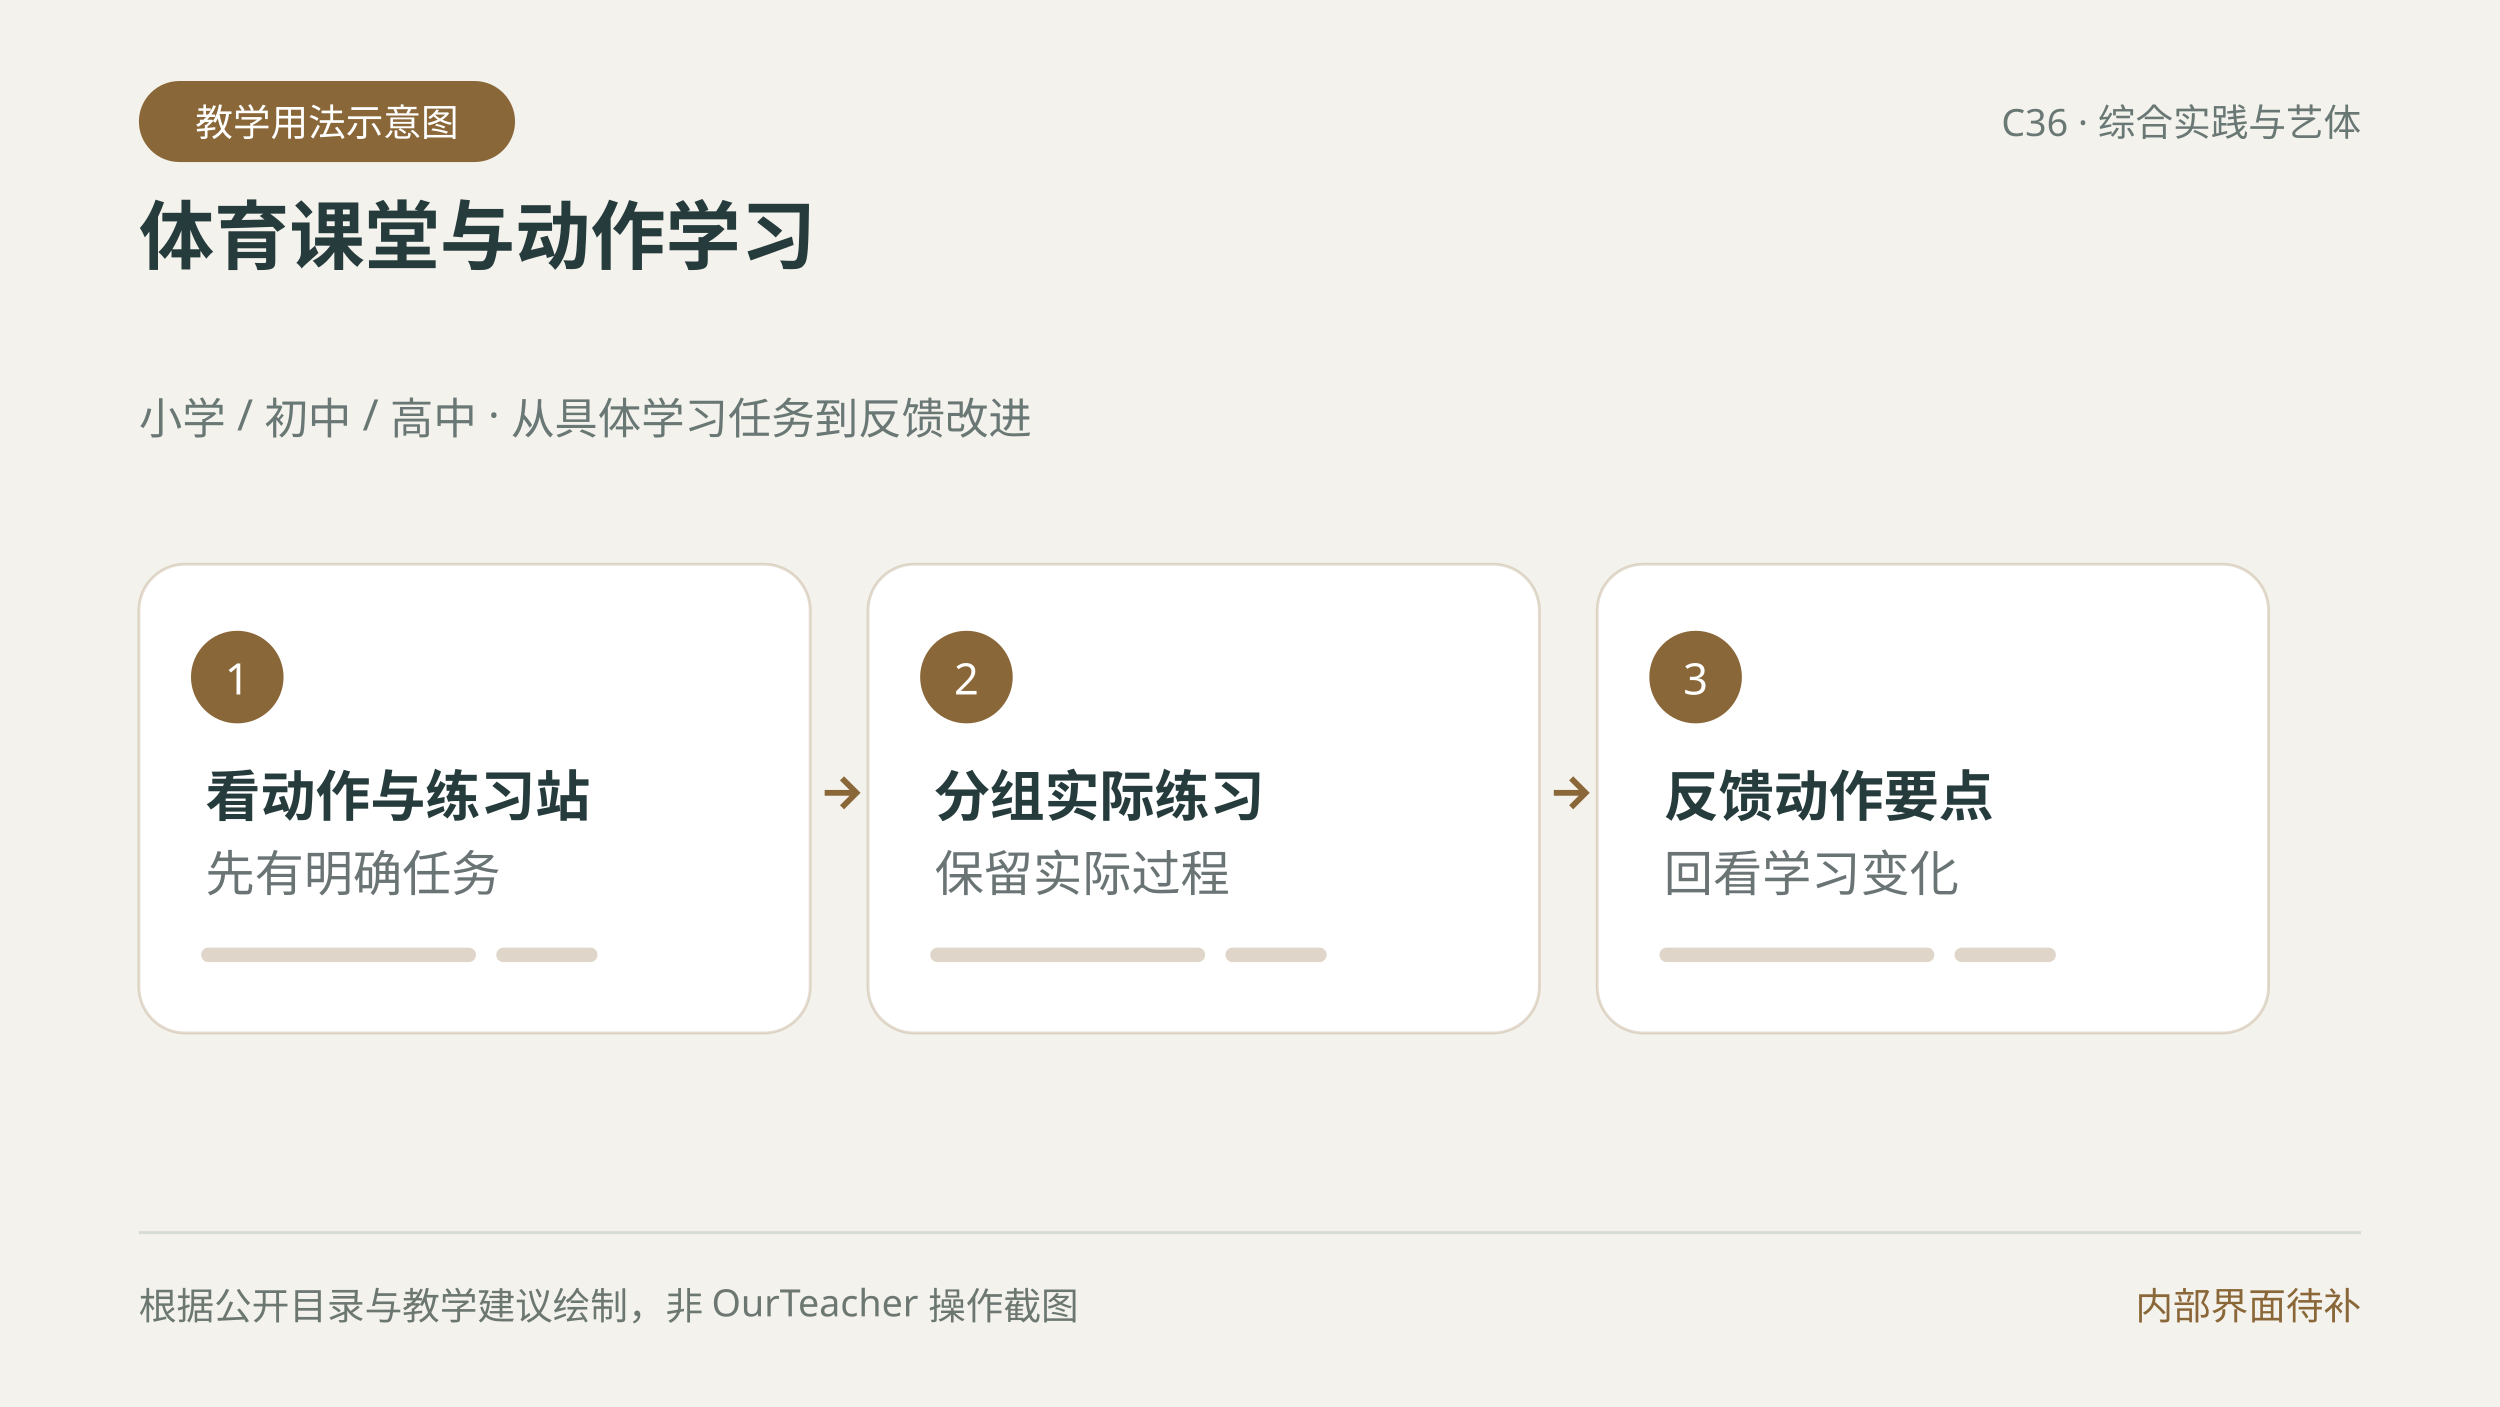
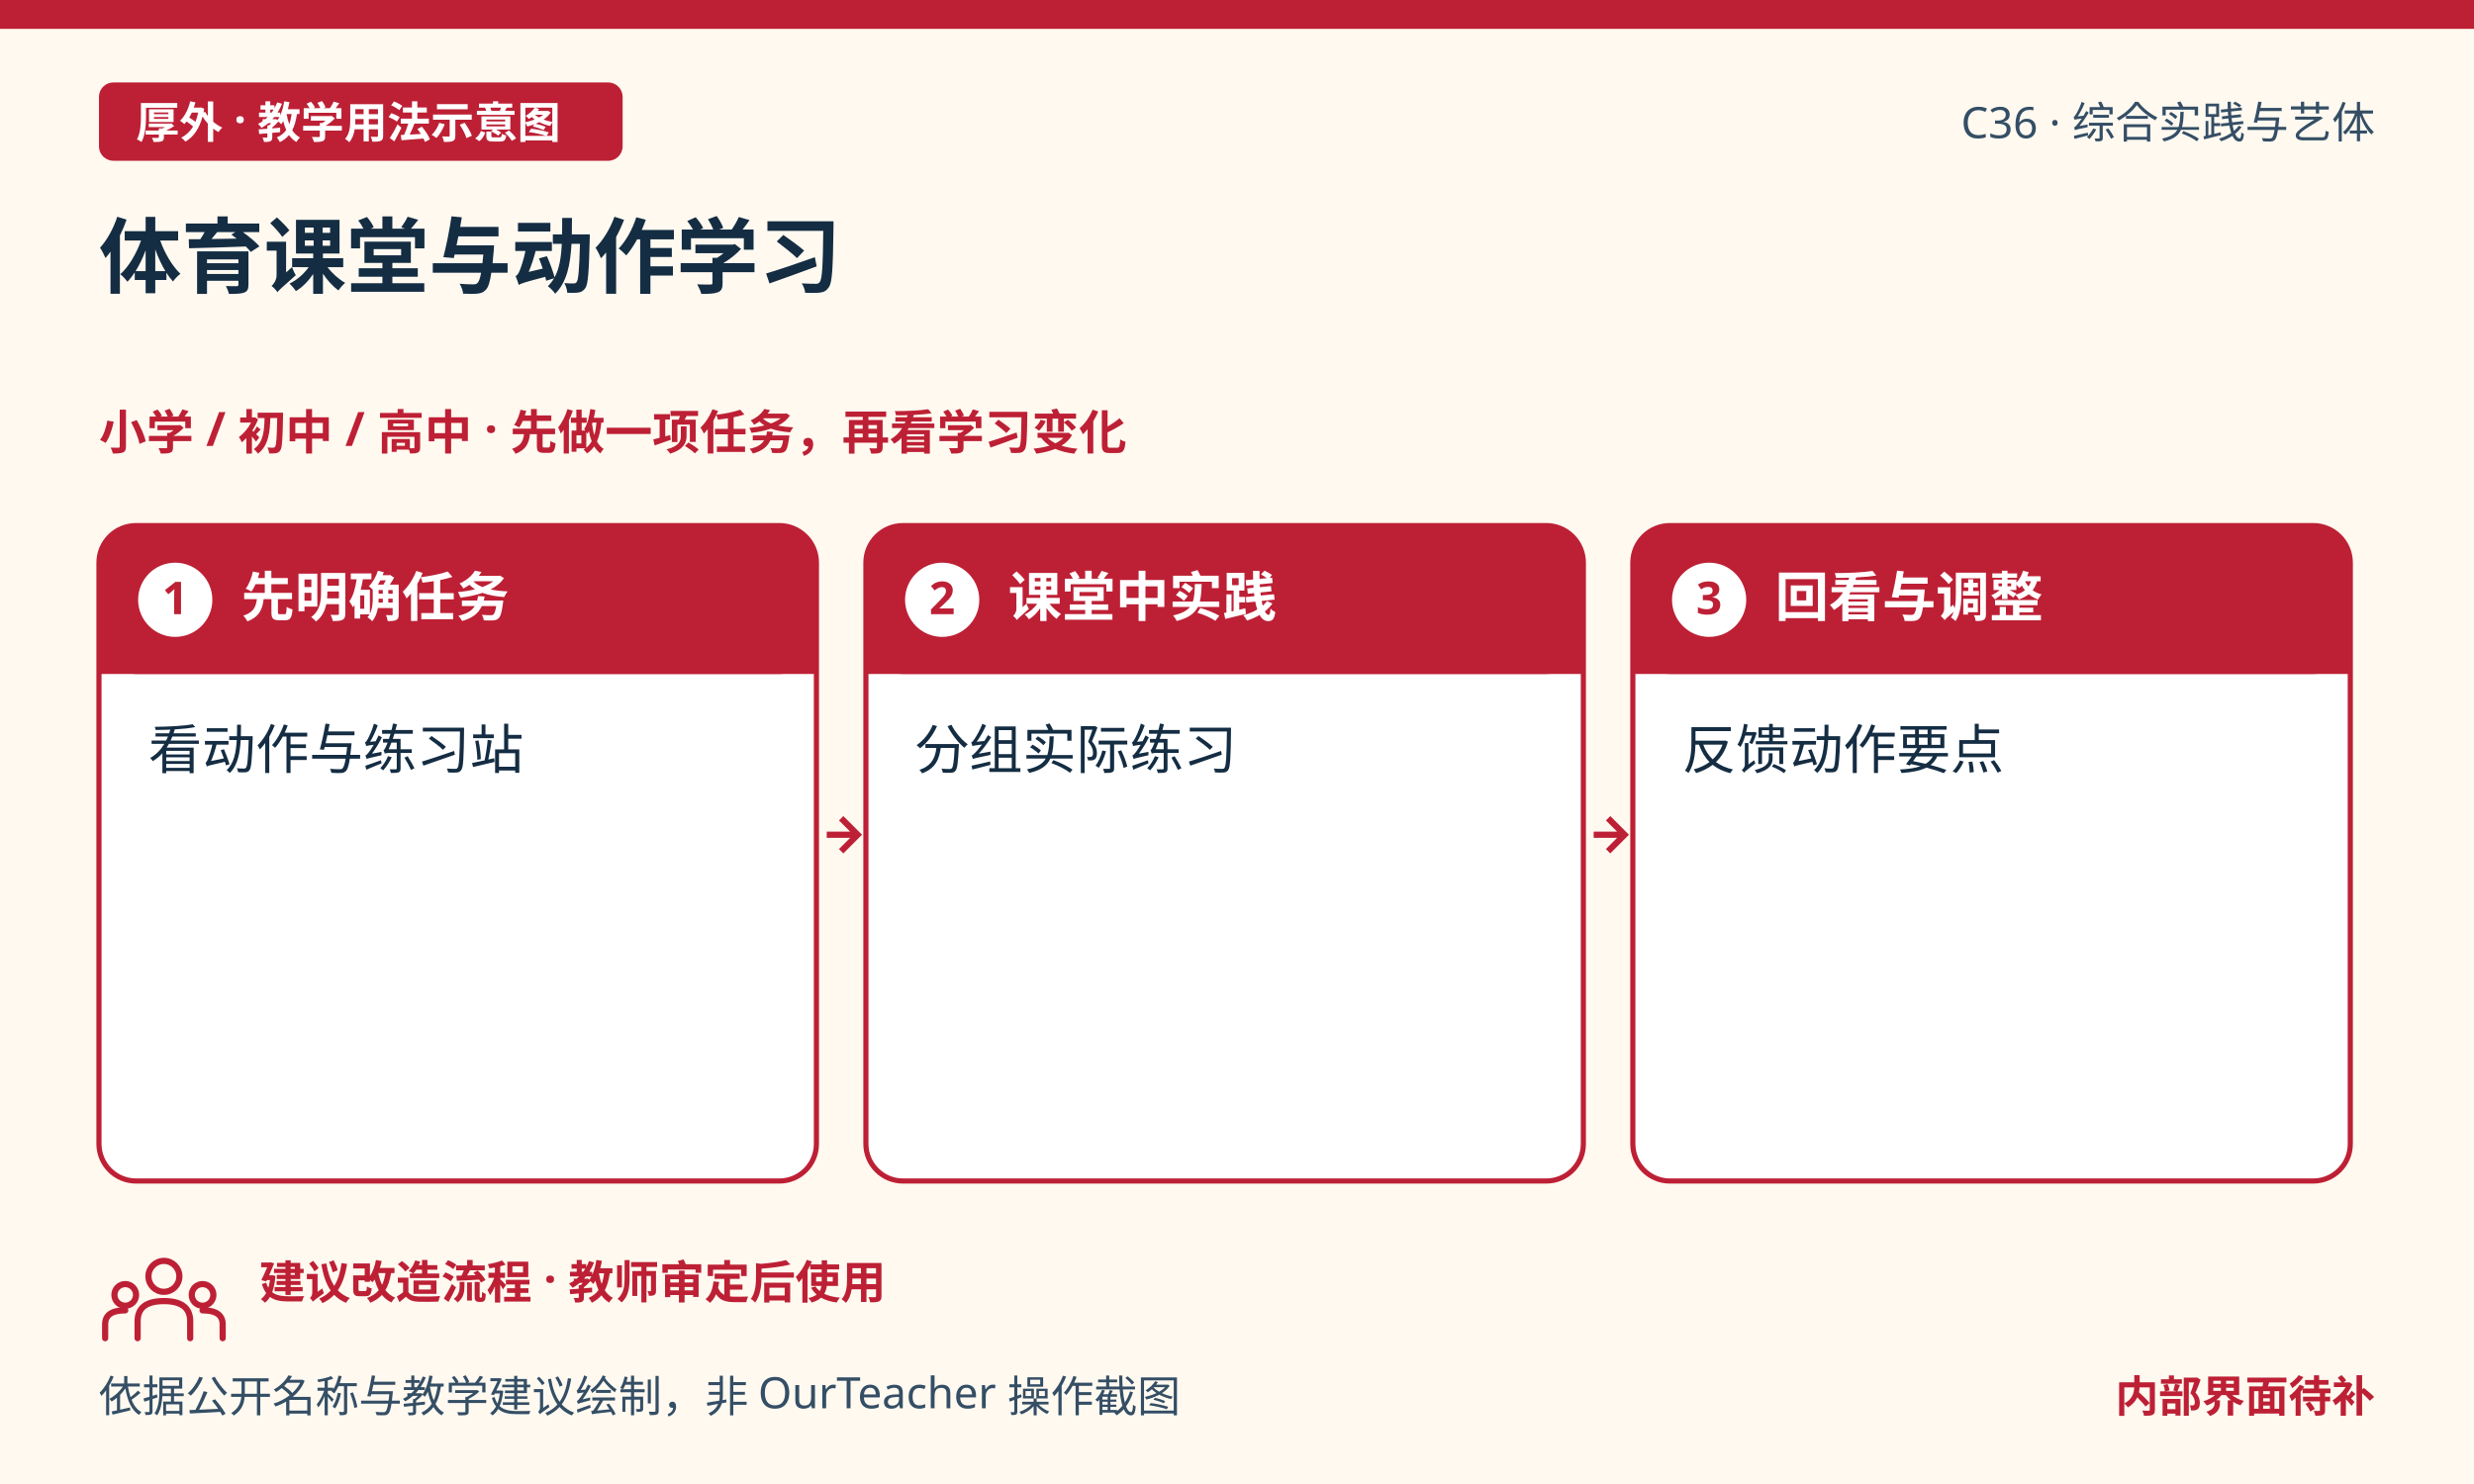
- <svg xmlns="http://www.w3.org/2000/svg" width="864" height="486" viewBox="0 0 864 486" role="img" aria-label="体育课堂与动作学习教学用法示意图">
-   <rect width="864" height="486" fill="#f4f2ec" />
-   <g font-family="Microsoft YaHei" fill="#263b3c">
-     <rect x="48" y="28" width="130" height="28" rx="14" fill="#8a6738" />
-     <text x="113" y="47" text-anchor="middle" fill="white" font-size="13">教学用法示意图</text>
-     <text x="816" y="47" text-anchor="end" font-size="13" fill="#697775">C36 · 综合实践与艺体</text>
-     <text x="48" y="91" font-size="26" font-weight="700">体育课堂与动作学习</text>
-     <text x="48" y="150" font-size="15" fill="#697775">小学 / 初中 / 高中 · 从具体学习任务到反馈改进</text>
+ <svg xmlns="http://www.w3.org/2000/svg" width="1200" height="720" viewBox="0 0 1200 720" role="img" aria-label="体育课堂与动作学习：厚外教学用法示意图，非产品截图">
+   <rect width="1200" height="720" fill="#fff9f0" />
+   <rect width="1200" height="14" fill="#bd2035" />
+   <g font-family="Microsoft YaHei" fill="#142d43">
+     <rect x="48" y="40" width="254" height="38" rx="7" fill="#bd2035" />
+     <text x="66" y="67" font-size="21" font-weight="700" fill="white">厚外 · 教学用法示意图</text>
+     <text x="1152" y="67" text-anchor="end" font-size="21" fill="#344e65">C36 · 综合实践与艺体</text>
+     <text x="48" y="139" font-size="40" font-weight="700" fill="#142d43">体育课堂与动作学习</text>
+     <text x="48" y="218" font-size="23" font-weight="700" fill="#bd2035">小学 / 初中 / 高中 · 先做一项任务，再看学习变化</text>
    <g>
-       <rect x="48" y="195" width="232" height="162" rx="16" fill="white" stroke="#8a6738" stroke-opacity=".23" />
-       <circle cx="82" cy="234" r="16" fill="#8a6738" />
-       <text x="82" y="240" text-anchor="middle" fill="white" font-size="15">1</text>
-       <text x="71" y="282" font-size="19" font-weight="700">看动作与练习站</text>
-       <text x="71" y="308" font-size="17" fill="#6b7475">先有明确任务</text>
-       <path d="M 72 330 h 90 m 12 0 h 30" stroke="#8a6738" stroke-opacity=".27" stroke-width="5" stroke-linecap="round" />
+       <rect x="48" y="255" width="348" height="318" rx="18" fill="#ffffff" stroke="#bd2035" stroke-width="2.5" />
+       <rect x="48" y="255" width="348" height="72" rx="18" fill="#bd2035" />
+       <rect x="48" y="291" width="348" height="36" fill="#bd2035" />
+       <circle cx="85" cy="291" r="18" fill="white" />
+       <text x="85" y="298" text-anchor="middle" font-size="22" font-weight="700" fill="#bd2035">1</text>
+       <text x="117" y="299" font-size="26" font-weight="700" fill="white">先明确任务</text>
+       <text x="72" y="373" font-size="26" font-weight="400" fill="#142d43">看动作与练习站</text>
    </g>
-     <path d="M 285 274 h 10 m -4 -5 l 5 5 -5 5" fill="none" stroke="#8a6738" stroke-width="2" />
+     <path d="M401 405 H415 M408 397 L416 405 L408 413" fill="none" stroke="#bd2035" stroke-width="3" />
    <g>
-       <rect x="300" y="195" width="232" height="162" rx="16" fill="white" stroke="#8a6738" stroke-opacity=".23" />
-       <circle cx="334" cy="234" r="16" fill="#8a6738" />
-       <text x="334" y="240" text-anchor="middle" fill="white" font-size="15">2</text>
-       <text x="323" y="282" font-size="19" font-weight="700">分组实际练习</text>
-       <text x="323" y="308" font-size="17" fill="#6b7475">保留实际过程</text>
-       <path d="M 324 330 h 90 m 12 0 h 30" stroke="#8a6738" stroke-opacity=".27" stroke-width="5" stroke-linecap="round" />
+       <rect x="420" y="255" width="348" height="318" rx="18" fill="#ffffff" stroke="#bd2035" stroke-width="2.5" />
+       <rect x="420" y="255" width="348" height="72" rx="18" fill="#bd2035" />
+       <rect x="420" y="291" width="348" height="36" fill="#bd2035" />
+       <circle cx="457" cy="291" r="18" fill="white" />
+       <text x="457" y="298" text-anchor="middle" font-size="22" font-weight="700" fill="#bd2035">2</text>
+       <text x="489" y="299" font-size="26" font-weight="700" fill="white">课堂中实践</text>
+       <text x="444" y="373" font-size="26" font-weight="400" fill="#142d43">分组实际练习</text>
    </g>
-     <path d="M 537 274 h 10 m -4 -5 l 5 5 -5 5" fill="none" stroke="#8a6738" stroke-width="2" />
+     <path d="M773 405 H787 M780 397 L788 405 L780 413" fill="none" stroke="#bd2035" stroke-width="3" />
    <g>
-       <rect x="552" y="195" width="232" height="162" rx="16" fill="white" stroke="#8a6738" stroke-opacity=".23" />
-       <circle cx="586" cy="234" r="16" fill="#8a6738" />
-       <text x="586" y="240" text-anchor="middle" fill="white" font-size="15">3</text>
-       <text x="575" y="282" font-size="19" font-weight="700">反馈动作要点</text>
-       <text x="575" y="308" font-size="17" fill="#6b7475">回看学习变化</text>
-       <path d="M 576 330 h 90 m 12 0 h 30" stroke="#8a6738" stroke-opacity=".27" stroke-width="5" stroke-linecap="round" />
+       <rect x="792" y="255" width="348" height="318" rx="18" fill="#ffffff" stroke="#bd2035" stroke-width="2.5" />
+       <rect x="792" y="255" width="348" height="72" rx="18" fill="#bd2035" />
+       <rect x="792" y="291" width="348" height="36" fill="#bd2035" />
+       <circle cx="829" cy="291" r="18" fill="white" />
+       <text x="829" y="298" text-anchor="middle" font-size="22" font-weight="700" fill="#bd2035">3</text>
+       <text x="861" y="299" font-size="26" font-weight="700" fill="white">回看与调整</text>
+       <text x="816" y="373" font-size="26" font-weight="400" fill="#142d43">反馈动作要点</text>
    </g>
-     <path d="M48 426 H816" stroke="#d7dcd4" />
-     <text x="48" y="456" font-size="13" fill="#6c7772">根据公开目录与教学建议绘制，非 OurTeacher 操作截图</text>
-     <text x="816" y="456" text-anchor="end" font-size="13" fill="#8a6738">内部界面待补</text>
+     <g transform="translate(48,608) scale(.75)">
+       <g fill="none" stroke="#bd2035" stroke-width="4" stroke-linecap="round" stroke-linejoin="round">
+         <circle cx="42" cy="15" r="10" />
+         <circle cx="17" cy="27" r="7" />
+         <circle cx="67" cy="27" r="7" />
+         <path d="M25 55 V44 Q25 31 42 31 Q59 31 59 44 V55 M4 55 V46 Q4 37 17 37 M80 55 V46 Q80 37 67 37" />
+       </g>
+     </g>
+     <text x="126" y="630" font-size="22" font-weight="700" fill="#bd2035">建议改造流程 · 教师审定后使用</text>
+     <text x="48" y="685" font-size="21" fill="#344e65">依据公开名称与教学建议绘制，非 OurTeacher 操作截图</text>
+     <text x="1152" y="685" text-anchor="end" font-size="21" font-weight="700" fill="#bd2035">内部界面待补</text>
  </g>
</svg>
